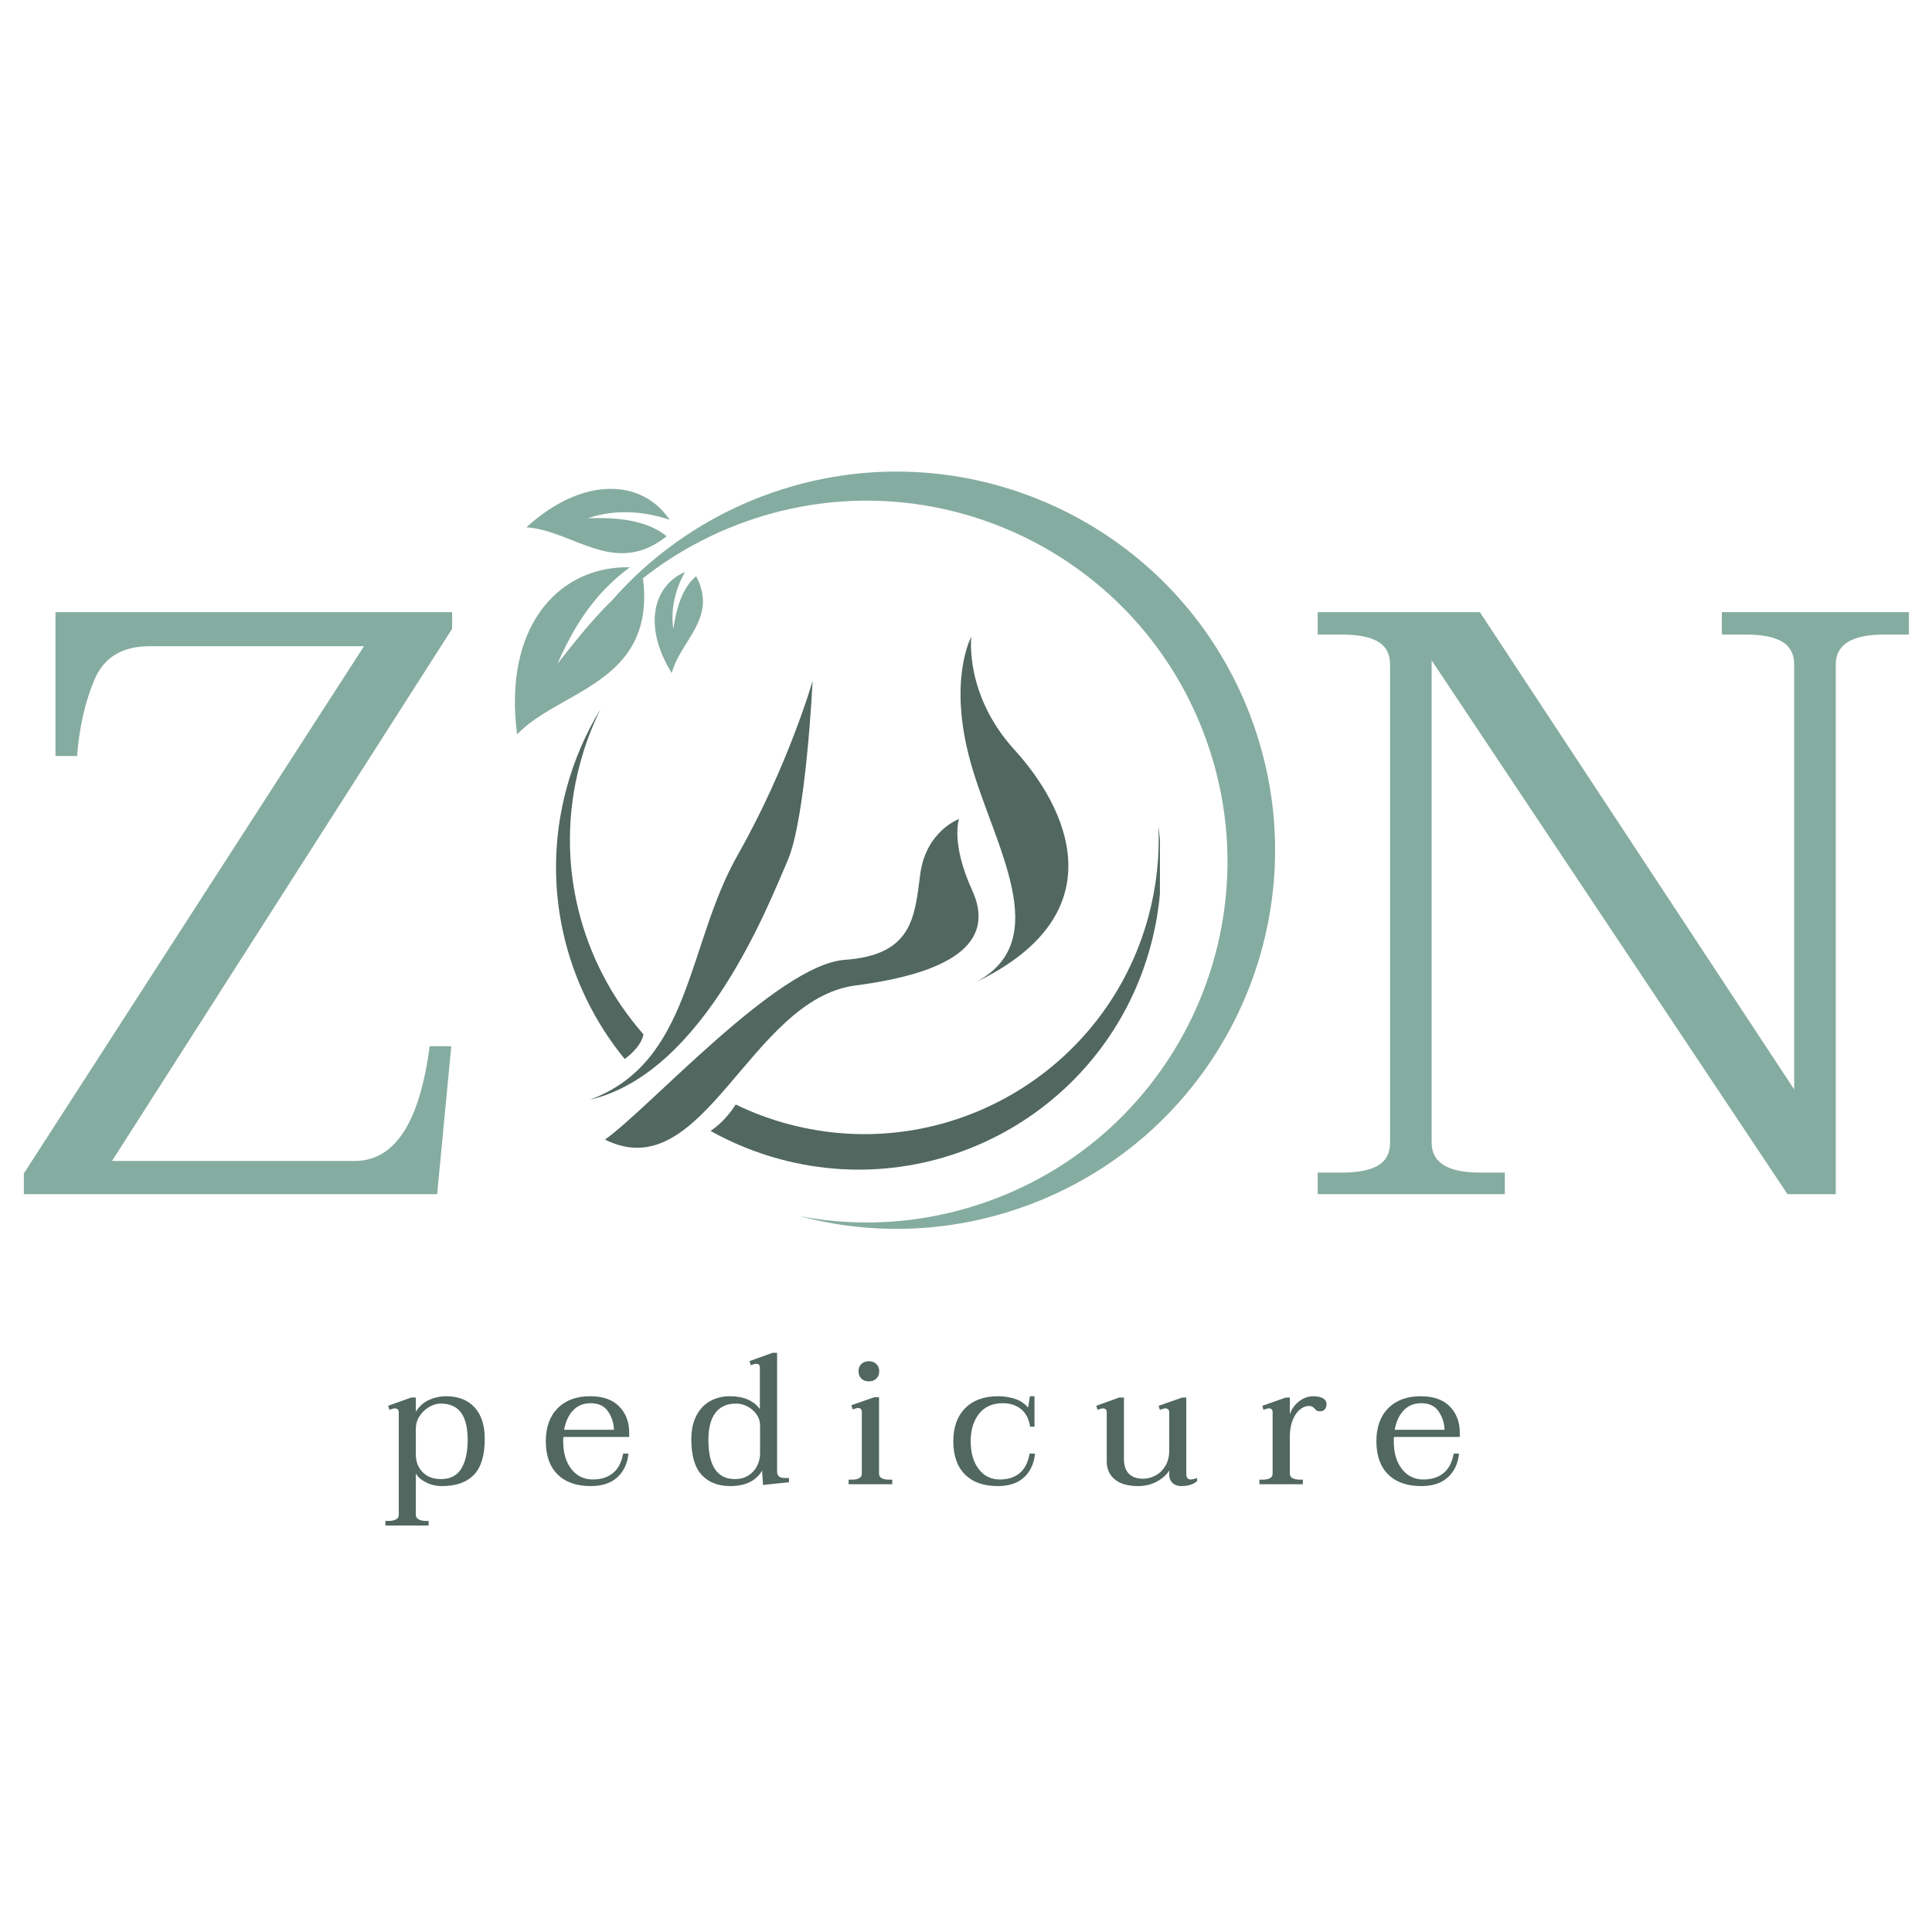
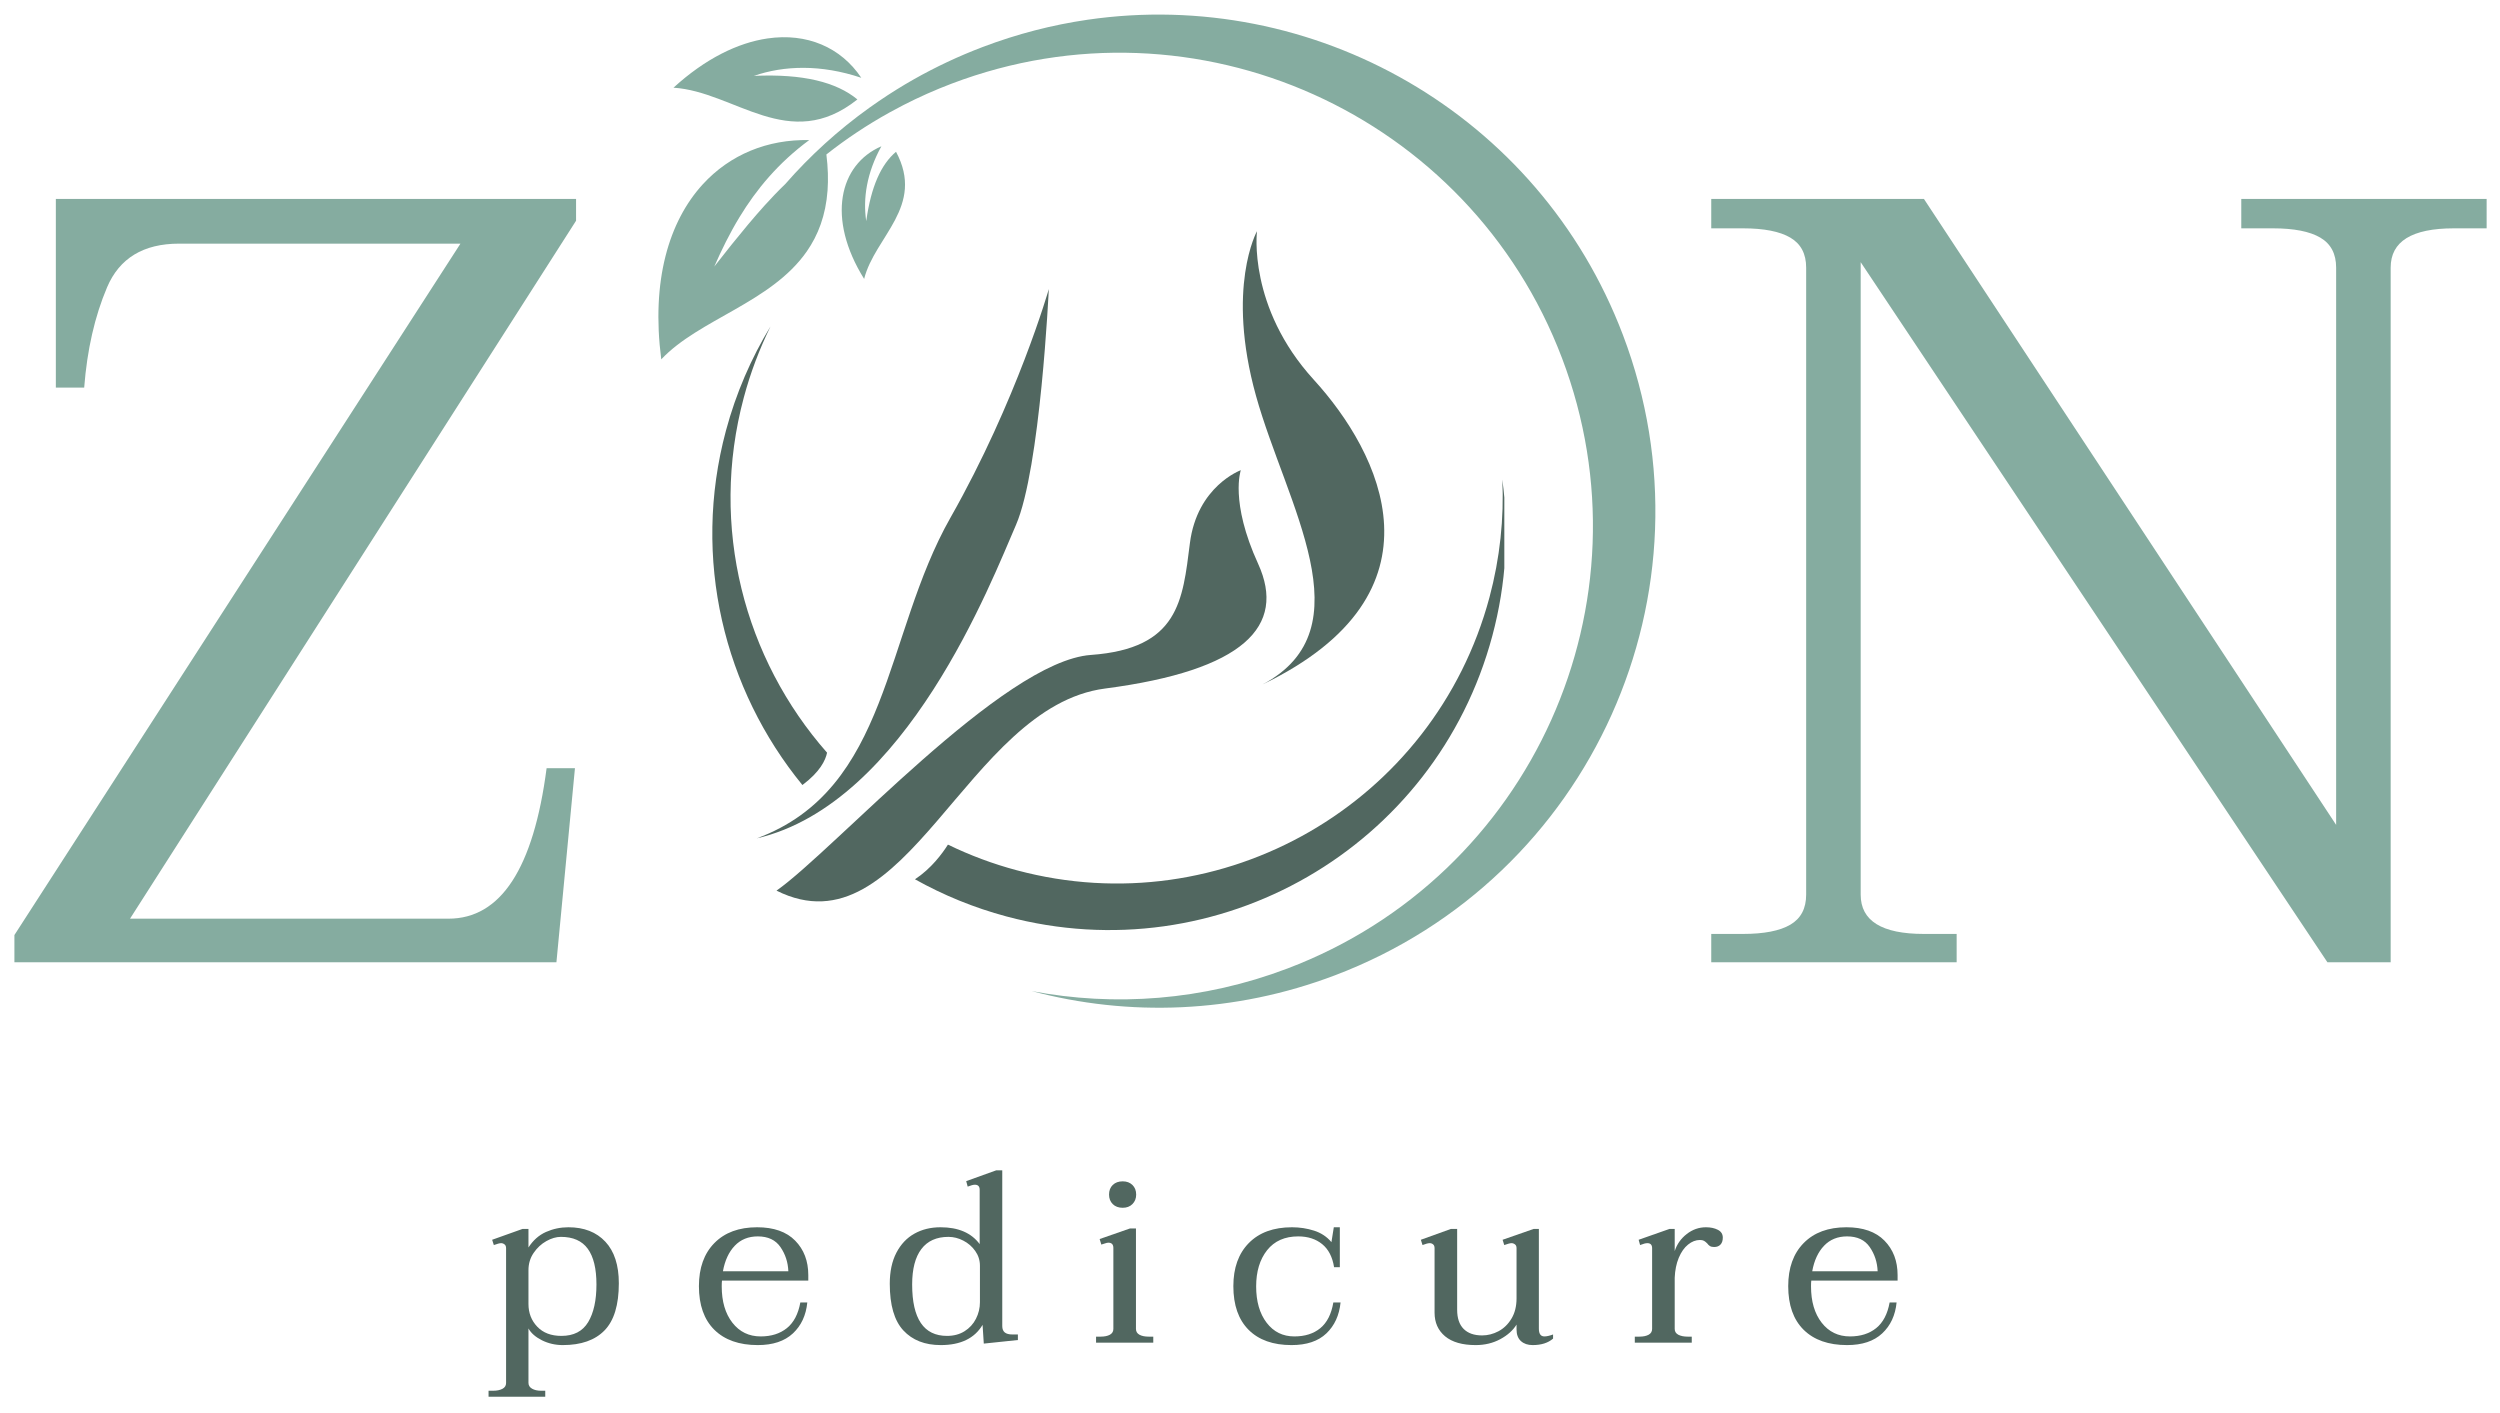
- <svg xmlns="http://www.w3.org/2000/svg" width="1000" zoomAndPan="magnify" viewBox="0 0 750 750" height="1000" preserveAspectRatio="xMidYMid meet" version="1.0">
+ <svg xmlns="http://www.w3.org/2000/svg" width="740" zoomAndPan="magnify" viewBox="5.0 179.0 740.0 417.5" height="418" preserveAspectRatio="xMidYMid meet" version="1.0">
  <defs>
    <g />
    <clipPath id="86acd8c03b">
      <path d="M 0.961 0.719 L 750 0.719 L 750 552 L 0.961 552 Z M 0.961 0.719 " clip-rule="nonzero" />
    </clipPath>
    <clipPath id="0f0eca7107">
      <rect x="0" width="750" y="0" height="552" />
    </clipPath>
    <clipPath id="5f199b0b15">
      <rect x="0" width="442" y="0" height="123" />
    </clipPath>
    <clipPath id="204b3b0a15">
      <path d="M 372 163.117 L 415 163.117 L 415 298 L 372 298 Z M 372 163.117 " clip-rule="nonzero" />
    </clipPath>
    <clipPath id="1f805dab31">
      <path d="M 215.855 191 L 250 191 L 250 328 L 215.855 328 Z M 215.855 191 " clip-rule="nonzero" />
    </clipPath>
    <clipPath id="815d671c47">
      <path d="M 275 236 L 450.281 236 L 450.281 370.258 L 275 370.258 Z M 275 236 " clip-rule="nonzero" />
    </clipPath>
    <clipPath id="99b1ca5e0a">
      <path d="M 199 99 L 495 99 L 495 394 L 199 394 Z M 199 99 " clip-rule="nonzero" />
    </clipPath>
    <clipPath id="efde86c3a0">
      <path d="M 187.793 112.598 L 484.742 69.207 L 528.867 371.156 L 231.914 414.551 Z M 187.793 112.598 " clip-rule="nonzero" />
    </clipPath>
    <clipPath id="9a51eeb99c">
      <path d="M 187.793 112.598 L 484.742 69.207 L 528.867 371.156 L 231.914 414.551 Z M 187.793 112.598 " clip-rule="nonzero" />
    </clipPath>
    <clipPath id="09eb041cd7">
      <path d="M 204 105 L 260 105 L 260 131 L 204 131 Z M 204 105 " clip-rule="nonzero" />
    </clipPath>
    <clipPath id="a81fb124d7">
      <path d="M 187.793 112.598 L 484.742 69.207 L 528.867 371.156 L 231.914 414.551 Z M 187.793 112.598 " clip-rule="nonzero" />
    </clipPath>
    <clipPath id="0b8a047efd">
      <path d="M 187.793 112.598 L 484.742 69.207 L 528.867 371.156 L 231.914 414.551 Z M 187.793 112.598 " clip-rule="nonzero" />
    </clipPath>
    <clipPath id="e99cda5d7c">
      <path d="M 254 138 L 273 138 L 273 178 L 254 178 Z M 254 138 " clip-rule="nonzero" />
    </clipPath>
    <clipPath id="e66caf5ec0">
      <path d="M 187.793 112.598 L 484.742 69.207 L 528.867 371.156 L 231.914 414.551 Z M 187.793 112.598 " clip-rule="nonzero" />
    </clipPath>
    <clipPath id="39018630d1">
      <path d="M 187.793 112.598 L 484.742 69.207 L 528.867 371.156 L 231.914 414.551 Z M 187.793 112.598 " clip-rule="nonzero" />
    </clipPath>
    <clipPath id="4679e8277a">
      <rect x="0" width="750" y="0" height="552" />
    </clipPath>
  </defs>
  <g transform="matrix(1, 0, 0, 1, 0.000000000000000111, 84)">
    <g clip-path="url(#4679e8277a)">
      <g clip-path="url(#86acd8c03b)">
        <g transform="matrix(1, 0, 0, 1, 0.000000000000000111, -0.000000000000056843)">
          <g clip-path="url(#0f0eca7107)">
            <g fill="#85aca0" fill-opacity="1">
              <g transform="translate(1.842278, 379.5865)">
                <g>
                  <path d="M 7.422 -8.062 L 139.453 -212.719 L 56.172 -212.719 C 45.617 -212.719 38.516 -208.414 34.859 -199.812 C 31.203 -191.207 28.941 -181.305 28.078 -170.109 L 19.688 -170.109 L 19.688 -225.953 L 173.672 -225.953 L 173.672 -219.5 L 41.641 -12.906 L 135.891 -12.906 C 151.391 -12.906 161.078 -27.754 164.953 -57.453 L 173.344 -57.453 L 167.859 0 L 7.422 0 Z M 7.422 -8.062 " />
                </g>
              </g>
            </g>
            <g fill="#85aca0" fill-opacity="1">
              <g transform="translate(203.2667, 379.5865)">
                <g />
              </g>
            </g>
            <g fill="#85aca0" fill-opacity="1">
              <g transform="translate(303.6551, 379.5865)">
                <g />
              </g>
            </g>
            <g fill="#85aca0" fill-opacity="1">
              <g transform="translate(404.0436, 379.5865)">
                <g />
              </g>
            </g>
            <g fill="#85aca0" fill-opacity="1">
              <g transform="translate(504.4349, 379.5865)">
                <g>
                  <path d="M 7.094 -8.391 L 16.469 -8.391 C 22.707 -8.391 27.383 -9.301 30.5 -11.125 C 33.625 -12.957 35.188 -15.922 35.188 -20.016 L 35.188 -205.625 C 35.188 -209.707 33.625 -212.664 30.5 -214.5 C 27.383 -216.332 22.707 -217.25 16.469 -217.25 L 7.094 -217.25 L 7.094 -225.953 L 70.047 -225.953 L 192.062 -40.672 L 192.062 -205.625 C 192.062 -209.707 190.5 -212.664 187.375 -214.5 C 184.258 -216.332 179.582 -217.25 173.344 -217.25 L 163.984 -217.25 L 163.984 -225.953 L 236.609 -225.953 L 236.609 -217.25 L 226.922 -217.25 C 214.441 -217.25 208.203 -213.375 208.203 -205.625 L 208.203 0 L 189.484 0 L 51.328 -207.234 L 51.328 -20.016 C 51.328 -12.266 57.566 -8.391 70.047 -8.391 L 79.734 -8.391 L 79.734 0 L 7.094 0 Z M 7.094 -8.391 " />
                </g>
              </g>
            </g>
          </g>
        </g>
      </g>
      <g transform="matrix(1, 0, 0, 1, 147, 408)">
        <g clip-path="url(#5f199b0b15)">
          <g fill="#516760" fill-opacity="1">
            <g transform="translate(0.971593, 84.17634)">
              <g>
                <path d="M 1.641 14.234 L 2.984 14.234 C 4.129 14.234 5.055 14.039 5.766 13.656 C 6.473 13.281 6.828 12.711 6.828 11.953 L 6.828 -27.969 C 6.828 -28.488 6.672 -28.863 6.359 -29.094 C 6.055 -29.332 5.719 -29.453 5.344 -29.453 C 4.957 -29.453 4.242 -29.266 3.203 -28.891 L 2.703 -30.453 L 11.672 -33.656 L 13.453 -33.656 L 13.453 -28.172 C 14.828 -30.305 16.555 -31.836 18.641 -32.766 C 20.734 -33.691 22.941 -34.156 25.266 -34.156 C 29.91 -34.156 33.562 -32.727 36.219 -29.875 C 38.875 -27.031 40.203 -22.93 40.203 -17.578 C 40.203 -11.172 38.789 -6.52 35.969 -3.625 C 33.145 -0.727 29.031 0.719 23.625 0.719 C 21.395 0.719 19.332 0.242 17.438 -0.703 C 15.539 -1.66 14.211 -2.828 13.453 -4.203 L 13.453 11.891 C 13.453 12.641 13.805 13.219 14.516 13.625 C 15.223 14.031 16.125 14.234 17.219 14.234 L 18.422 14.234 L 18.422 16.016 L 1.641 16.016 Z M 23.203 -2 C 26.848 -2 29.488 -3.359 31.125 -6.078 C 32.758 -8.805 33.578 -12.52 33.578 -17.219 C 33.578 -21.914 32.723 -25.438 31.016 -27.781 C 29.316 -30.133 26.66 -31.312 23.047 -31.312 C 21.672 -31.312 20.238 -30.895 18.75 -30.062 C 17.258 -29.227 16.004 -28.062 14.984 -26.562 C 13.961 -25.07 13.453 -23.359 13.453 -21.422 L 13.453 -11.453 C 13.453 -8.797 14.316 -6.555 16.047 -4.734 C 17.773 -2.91 20.16 -2 23.203 -2 Z M 23.203 -2 " />
              </g>
            </g>
          </g>
          <g fill="#516760" fill-opacity="1">
            <g transform="translate(62.88135, 84.17634)">
              <g>
                <path d="M 8.828 -18.359 C 8.773 -17.984 8.75 -17.414 8.75 -16.656 C 8.75 -12.195 9.801 -8.613 11.906 -5.906 C 14.02 -3.195 16.812 -1.844 20.281 -1.844 C 23.406 -1.844 25.988 -2.66 28.031 -4.297 C 30.07 -5.941 31.398 -8.473 32.016 -11.891 L 34.078 -11.891 C 33.703 -8.086 32.281 -5.035 29.812 -2.734 C 27.344 -0.43 23.879 0.719 19.422 0.719 C 13.922 0.719 9.641 -0.785 6.578 -3.797 C 3.523 -6.816 2 -11.125 2 -16.719 C 2 -22.125 3.523 -26.379 6.578 -29.484 C 9.641 -32.598 13.852 -34.156 19.219 -34.156 C 24.145 -34.156 27.898 -32.836 30.484 -30.203 C 33.078 -27.566 34.375 -24.164 34.375 -20 L 34.375 -18.359 Z M 19.422 -31.453 C 16.629 -31.453 14.352 -30.523 12.594 -28.672 C 10.844 -26.828 9.68 -24.316 9.109 -21.141 L 28.469 -21.141 C 28.363 -23.797 27.586 -26.176 26.141 -28.281 C 24.703 -30.395 22.461 -31.453 19.422 -31.453 Z M 19.422 -31.453 " />
              </g>
            </g>
          </g>
          <g fill="#516760" fill-opacity="1">
            <g transform="translate(119.1697, 84.17634)">
              <g>
                <path d="M 17.297 0.719 C 12.598 0.719 8.906 -0.727 6.219 -3.625 C 3.539 -6.52 2.203 -11.125 2.203 -17.438 C 2.203 -21.039 2.852 -24.098 4.156 -26.609 C 5.469 -29.129 7.25 -31.016 9.5 -32.266 C 11.75 -33.523 14.32 -34.156 17.219 -34.156 C 22.488 -34.156 26.352 -32.492 28.812 -29.172 L 28.812 -45.25 C 28.812 -46.25 28.336 -46.75 27.391 -46.75 C 26.922 -46.75 26.211 -46.562 25.266 -46.188 L 24.828 -47.812 L 33.734 -51.016 L 35.5 -51.016 L 35.5 -4.906 C 35.5 -4.051 35.75 -3.422 36.25 -3.016 C 36.75 -2.617 37.5 -2.422 38.5 -2.422 L 40.125 -2.422 L 40.125 -0.781 L 30.031 0.281 L 29.672 -5.266 C 27.297 -1.273 23.172 0.719 17.297 0.719 Z M 19.141 -2 C 21.129 -2 22.859 -2.457 24.328 -3.375 C 25.805 -4.301 26.938 -5.535 27.719 -7.078 C 28.5 -8.617 28.891 -10.242 28.891 -11.953 L 28.891 -22.766 C 28.891 -24.379 28.426 -25.836 27.5 -27.141 C 26.57 -28.453 25.395 -29.473 23.969 -30.203 C 22.551 -30.941 21.082 -31.312 19.562 -31.312 C 16.051 -31.312 13.383 -30.113 11.562 -27.719 C 9.738 -25.32 8.828 -21.82 8.828 -17.219 C 8.828 -7.07 12.266 -2 19.141 -2 Z M 19.141 -2 " />
              </g>
            </g>
          </g>
          <g fill="#516760" fill-opacity="1">
            <g transform="translate(180.5102, 84.17634)">
              <g>
                <path d="M 9.812 -39.922 C 8.582 -39.922 7.598 -40.285 6.859 -41.016 C 6.129 -41.754 5.766 -42.691 5.766 -43.828 C 5.766 -45.016 6.129 -45.961 6.859 -46.672 C 7.598 -47.391 8.582 -47.75 9.812 -47.75 C 11 -47.75 11.957 -47.391 12.688 -46.672 C 13.426 -45.961 13.797 -45.016 13.797 -43.828 C 13.797 -42.691 13.426 -41.754 12.688 -41.016 C 11.957 -40.285 11 -39.922 9.812 -39.922 Z M 1.922 -1.781 L 3.266 -1.781 C 4.41 -1.781 5.328 -1.969 6.016 -2.344 C 6.703 -2.727 7.047 -3.301 7.047 -4.062 L 7.047 -28.031 C 7.047 -29.07 6.547 -29.594 5.547 -29.594 C 5.305 -29.594 4.945 -29.508 4.469 -29.344 C 4 -29.188 3.672 -29.082 3.484 -29.031 L 2.984 -30.672 L 11.953 -33.797 L 13.734 -33.797 L 13.734 -4.062 C 13.734 -3.301 14.078 -2.727 14.766 -2.344 C 15.453 -1.969 16.363 -1.781 17.5 -1.781 L 18.859 -1.781 L 18.859 0 L 1.922 0 Z M 1.922 -1.781 " />
              </g>
            </g>
          </g>
          <g fill="#516760" fill-opacity="1">
            <g transform="translate(221.0728, 84.17634)">
              <g>
                <path d="M 19.219 0.719 C 13.758 0.719 9.523 -0.785 6.516 -3.797 C 3.504 -6.816 2 -11.125 2 -16.719 C 2 -22.125 3.523 -26.379 6.578 -29.484 C 9.641 -32.598 13.898 -34.156 19.359 -34.156 C 21.629 -34.156 23.805 -33.82 25.891 -33.156 C 27.984 -32.488 29.695 -31.352 31.031 -29.75 L 31.734 -34.156 L 33.516 -34.156 L 33.516 -22.344 L 31.812 -22.344 C 31.332 -25.375 30.156 -27.648 28.281 -29.172 C 26.406 -30.691 24.047 -31.453 21.203 -31.453 C 17.223 -31.453 14.148 -30.086 11.984 -27.359 C 9.828 -24.629 8.75 -21.062 8.75 -16.656 C 8.75 -12.195 9.781 -8.613 11.844 -5.906 C 13.906 -3.195 16.645 -1.844 20.062 -1.844 C 23.195 -1.844 25.758 -2.66 27.75 -4.297 C 29.738 -5.941 31.02 -8.473 31.594 -11.891 L 33.734 -11.891 C 33.348 -8.086 31.945 -5.035 29.531 -2.734 C 27.113 -0.43 23.676 0.719 19.219 0.719 Z M 19.219 0.719 " />
              </g>
            </g>
          </g>
          <g fill="#516760" fill-opacity="1">
            <g transform="translate(277.0054, 84.17634)">
              <g>
                <path d="M 38.141 -1.844 C 38.805 -1.844 39.66 -2.035 40.703 -2.422 L 40.703 -1.203 C 39.234 0.078 37.219 0.719 34.656 0.719 C 33.227 0.719 32.078 0.328 31.203 -0.453 C 30.328 -1.242 29.891 -2.395 29.891 -3.906 L 29.891 -5.344 C 28.836 -3.633 27.234 -2.195 25.078 -1.031 C 22.922 0.133 20.492 0.719 17.797 0.719 C 13.859 0.719 10.844 -0.145 8.75 -1.875 C 6.664 -3.613 5.625 -5.953 5.625 -8.891 L 5.625 -27.969 C 5.625 -28.488 5.477 -28.863 5.188 -29.094 C 4.906 -29.332 4.578 -29.453 4.203 -29.453 C 3.723 -29.453 3.008 -29.266 2.062 -28.891 L 1.562 -30.453 L 10.453 -33.656 L 12.312 -33.656 L 12.312 -9.75 C 12.312 -7.238 12.953 -5.344 14.234 -4.062 C 15.516 -2.781 17.336 -2.141 19.703 -2.141 C 21.367 -2.141 22.984 -2.551 24.547 -3.375 C 26.109 -4.207 27.391 -5.453 28.391 -7.109 C 29.391 -8.773 29.891 -10.77 29.891 -13.094 L 29.891 -27.969 C 29.891 -28.488 29.734 -28.863 29.422 -29.094 C 29.109 -29.332 28.766 -29.453 28.391 -29.453 C 28.016 -29.453 27.301 -29.266 26.25 -28.891 L 25.766 -30.453 L 34.938 -33.656 L 36.5 -33.656 L 36.5 -4.125 C 36.5 -2.602 37.047 -1.844 38.141 -1.844 Z M 38.141 -1.844 " />
              </g>
            </g>
          </g>
          <g fill="#516760" fill-opacity="1">
            <g transform="translate(339.6978, 84.17634)">
              <g>
                <path d="M 23.266 -34.156 C 24.641 -34.156 25.812 -33.906 26.781 -33.406 C 27.758 -32.906 28.25 -32.133 28.25 -31.094 C 28.25 -30.195 28.02 -29.508 27.562 -29.031 C 27.113 -28.551 26.488 -28.312 25.688 -28.312 C 25.164 -28.312 24.75 -28.406 24.438 -28.594 C 24.133 -28.789 23.863 -29.055 23.625 -29.391 C 23.289 -29.723 22.977 -29.973 22.688 -30.141 C 22.406 -30.305 22.004 -30.391 21.484 -30.391 C 20.254 -30.391 19.082 -29.938 17.969 -29.031 C 16.852 -28.133 15.938 -26.832 15.219 -25.125 C 14.508 -23.414 14.109 -21.445 14.016 -19.219 L 14.016 -4.062 C 14.016 -3.301 14.367 -2.727 15.078 -2.344 C 15.797 -1.969 16.723 -1.781 17.859 -1.781 L 19.062 -1.781 L 19.062 0 L 2.203 0 L 2.203 -1.781 L 3.562 -1.781 C 4.695 -1.781 5.609 -1.969 6.297 -2.344 C 6.984 -2.727 7.328 -3.301 7.328 -4.062 L 7.328 -27.969 C 7.328 -28.957 6.852 -29.453 5.906 -29.453 C 5.426 -29.453 4.711 -29.266 3.766 -28.891 L 3.344 -30.453 L 12.453 -33.656 L 14.016 -33.656 L 14.016 -27.109 C 14.68 -29.148 15.867 -30.832 17.578 -32.156 C 19.285 -33.488 21.18 -34.156 23.266 -34.156 Z M 23.266 -34.156 " />
              </g>
            </g>
          </g>
          <g fill="#516760" fill-opacity="1">
            <g transform="translate(385.3124, 84.17634)">
              <g>
                <path d="M 8.828 -18.359 C 8.773 -17.984 8.75 -17.414 8.75 -16.656 C 8.75 -12.195 9.801 -8.613 11.906 -5.906 C 14.02 -3.195 16.812 -1.844 20.281 -1.844 C 23.406 -1.844 25.988 -2.66 28.031 -4.297 C 30.07 -5.941 31.398 -8.473 32.016 -11.891 L 34.078 -11.891 C 33.703 -8.086 32.281 -5.035 29.812 -2.734 C 27.344 -0.43 23.879 0.719 19.422 0.719 C 13.922 0.719 9.641 -0.785 6.578 -3.797 C 3.523 -6.816 2 -11.125 2 -16.719 C 2 -22.125 3.523 -26.379 6.578 -29.484 C 9.641 -32.598 13.852 -34.156 19.219 -34.156 C 24.145 -34.156 27.898 -32.836 30.484 -30.203 C 33.078 -27.566 34.375 -24.164 34.375 -20 L 34.375 -18.359 Z M 19.422 -31.453 C 16.629 -31.453 14.352 -30.523 12.594 -28.672 C 10.844 -26.828 9.68 -24.316 9.109 -21.141 L 28.469 -21.141 C 28.363 -23.797 27.586 -26.176 26.141 -28.281 C 24.703 -30.395 22.461 -31.453 19.422 -31.453 Z M 19.422 -31.453 " />
              </g>
            </g>
          </g>
        </g>
      </g>
      <path fill="#516760" d="M 305.715 250.164 C 312.961 233.5 315.449 180.32 315.449 180.32 C 315.449 180.32 306.059 213.219 286.332 247.992 C 266.578 282.77 268.453 328.336 229 342.906 C 273.293 332.594 298.445 266.824 305.715 250.164 " fill-opacity="1" fill-rule="evenodd" />
      <path fill="#516760" d="M 372.281 233.926 C 372.281 233.926 359.348 238.633 357.207 255.559 C 355.062 272.48 353.98 286.738 327.906 288.613 C 301.828 290.492 251.98 346.344 234.844 358.379 C 273.242 377.578 290.961 303.926 332.082 298.559 C 373.207 293.188 385.82 280.098 377.41 261.641 C 368.973 243.207 372.281 233.926 372.281 233.926 " fill-opacity="1" fill-rule="evenodd" />
      <g clip-path="url(#204b3b0a15)">
        <path fill="#516760" d="M 376.777 211.922 C 385.742 244.055 409.754 280.891 378.734 297.34 C 434.797 270.312 413.508 228.66 393.887 207.16 C 374.262 185.66 377.066 163.184 377.066 163.184 C 377.066 163.184 367.836 179.816 376.777 211.922 " fill-opacity="1" fill-rule="evenodd" />
      </g>
      <g clip-path="url(#1f805dab31)">
        <path fill="#516760" d="M 249.812 317.547 C 225.402 289.832 214.875 250.797 225.164 212.426 C 227.148 205.02 229.816 198.012 233.07 191.375 C 227.359 200.762 222.863 211.102 219.875 222.234 C 209.691 260.211 219.371 298.848 242.512 327.117 C 247.723 323.23 249.359 319.766 249.812 317.547 " fill-opacity="1" fill-rule="evenodd" />
      </g>
      <g clip-path="url(#815d671c47)">
        <path fill="#516760" d="M 445.879 271.582 C 429.535 332.512 366.887 368.691 305.953 352.348 C 298.812 350.445 292.02 347.879 285.59 344.758 C 283.926 347.402 280.621 351.871 275.832 355.02 C 284.191 359.699 293.262 363.43 302.914 366.02 C 365.562 382.812 429.957 345.629 446.723 282.98 C 450.902 267.406 451.723 251.723 449.688 236.703 C 450.215 248.18 449 259.922 445.879 271.582 Z M 445.879 271.582 " fill-opacity="1" fill-rule="evenodd" />
      </g>
      <g clip-path="url(#99b1ca5e0a)">
        <g clip-path="url(#efde86c3a0)">
          <g clip-path="url(#9a51eeb99c)">
            <path fill="#85aca0" d="M 485.387 193.895 C 460.465 128.262 393.602 90.852 326.891 100.598 C 316.484 102.121 306.082 104.785 295.844 108.676 C 288.723 111.379 281.934 114.586 275.5 118.223 C 271.941 120.238 268.492 122.395 265.156 124.672 C 264.215 125.312 263.285 125.961 262.363 126.621 C 253.117 133.242 244.77 140.84 237.445 149.223 C 236.402 150.223 235.344 151.285 234.273 152.402 C 233.305 153.414 232.32 154.465 231.324 155.57 C 229.727 157.344 228.086 159.234 226.398 161.246 C 223.27 164.973 219.969 169.109 216.426 173.652 C 218.574 168.738 220.984 163.816 223.898 159.023 C 228.887 150.812 235.352 142.977 244.523 136.215 C 232.246 135.949 221.086 140.473 212.996 149.336 C 203.02 160.266 197.707 177.797 200.734 201.117 C 211.898 189.242 233.227 184.359 243.809 169.172 C 247.152 164.367 249.422 158.527 249.957 151.113 C 250.188 147.883 250.094 144.352 249.609 140.473 C 255.418 135.891 261.652 131.734 268.27 128.062 C 269.633 127.305 271.012 126.57 272.406 125.855 C 276.992 123.504 281.75 121.383 286.68 119.512 C 359.004 92.051 439.895 128.418 467.352 200.742 C 494.812 273.062 458.445 353.953 386.121 381.414 C 361.043 390.938 334.934 392.777 310.379 388.109 C 339.059 395.734 370.309 394.773 400.168 383.434 C 476.043 354.625 514.195 269.766 485.387 193.895 Z M 485.387 193.895 " fill-opacity="1" fill-rule="nonzero" />
          </g>
        </g>
      </g>
      <g clip-path="url(#09eb041cd7)">
        <g clip-path="url(#a81fb124d7)">
          <g clip-path="url(#0b8a047efd)">
            <path fill="#85aca0" d="M 258.789 124.18 C 252.562 119.062 242.77 116.562 228.172 117.207 C 237.027 114.125 248.012 113.766 259.945 117.781 C 253.887 108.719 243.801 104.434 232.188 106.129 C 223.418 107.406 213.785 112.094 204.348 120.707 C 222.496 121.863 238.609 140.281 258.789 124.18 Z M 258.789 124.18 " fill-opacity="1" fill-rule="nonzero" />
          </g>
        </g>
      </g>
      <g clip-path="url(#e99cda5d7c)">
        <g clip-path="url(#e66caf5ec0)">
          <g clip-path="url(#39018630d1)">
            <path fill="#85aca0" d="M 261.406 160.195 C 260.387 153.605 261.547 145.875 265.895 138.047 C 253.402 143.43 249.602 159.387 260.785 177.309 C 263.93 164.766 278.887 155.863 270.223 139.676 C 265.84 143.371 262.832 149.902 261.406 160.195 Z M 261.406 160.195 " fill-opacity="1" fill-rule="nonzero" />
          </g>
        </g>
      </g>
    </g>
  </g>
</svg>
